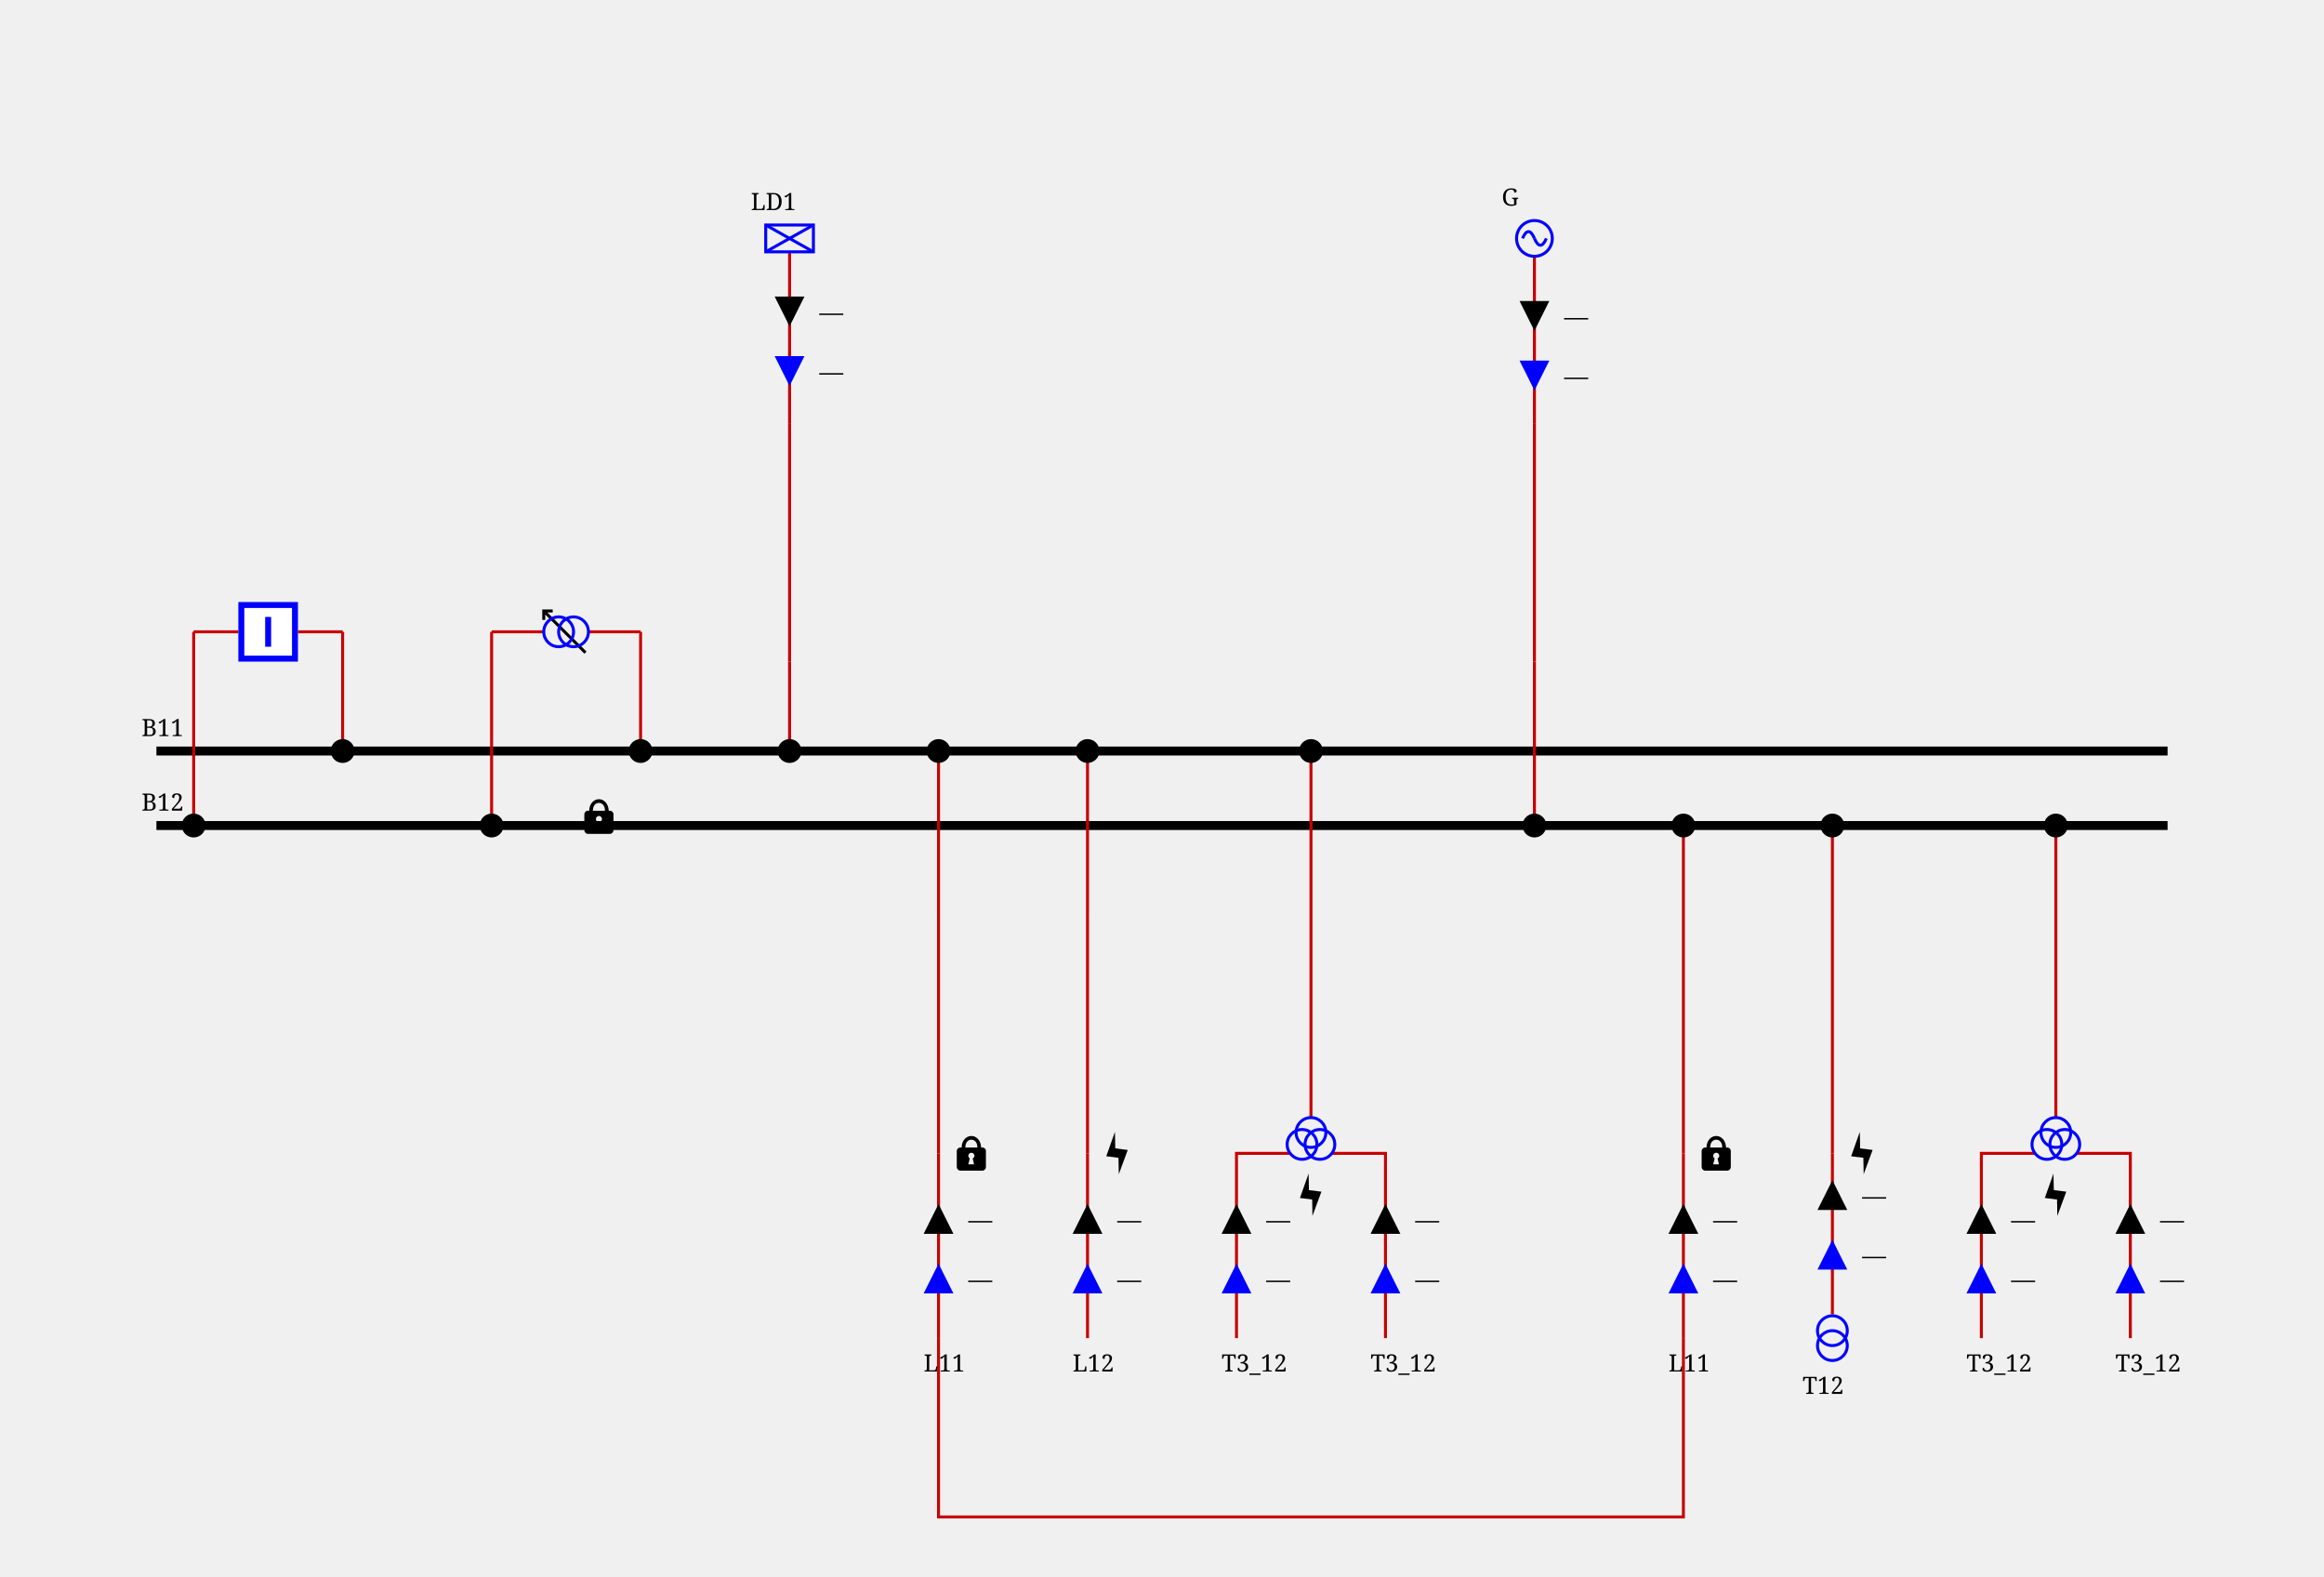
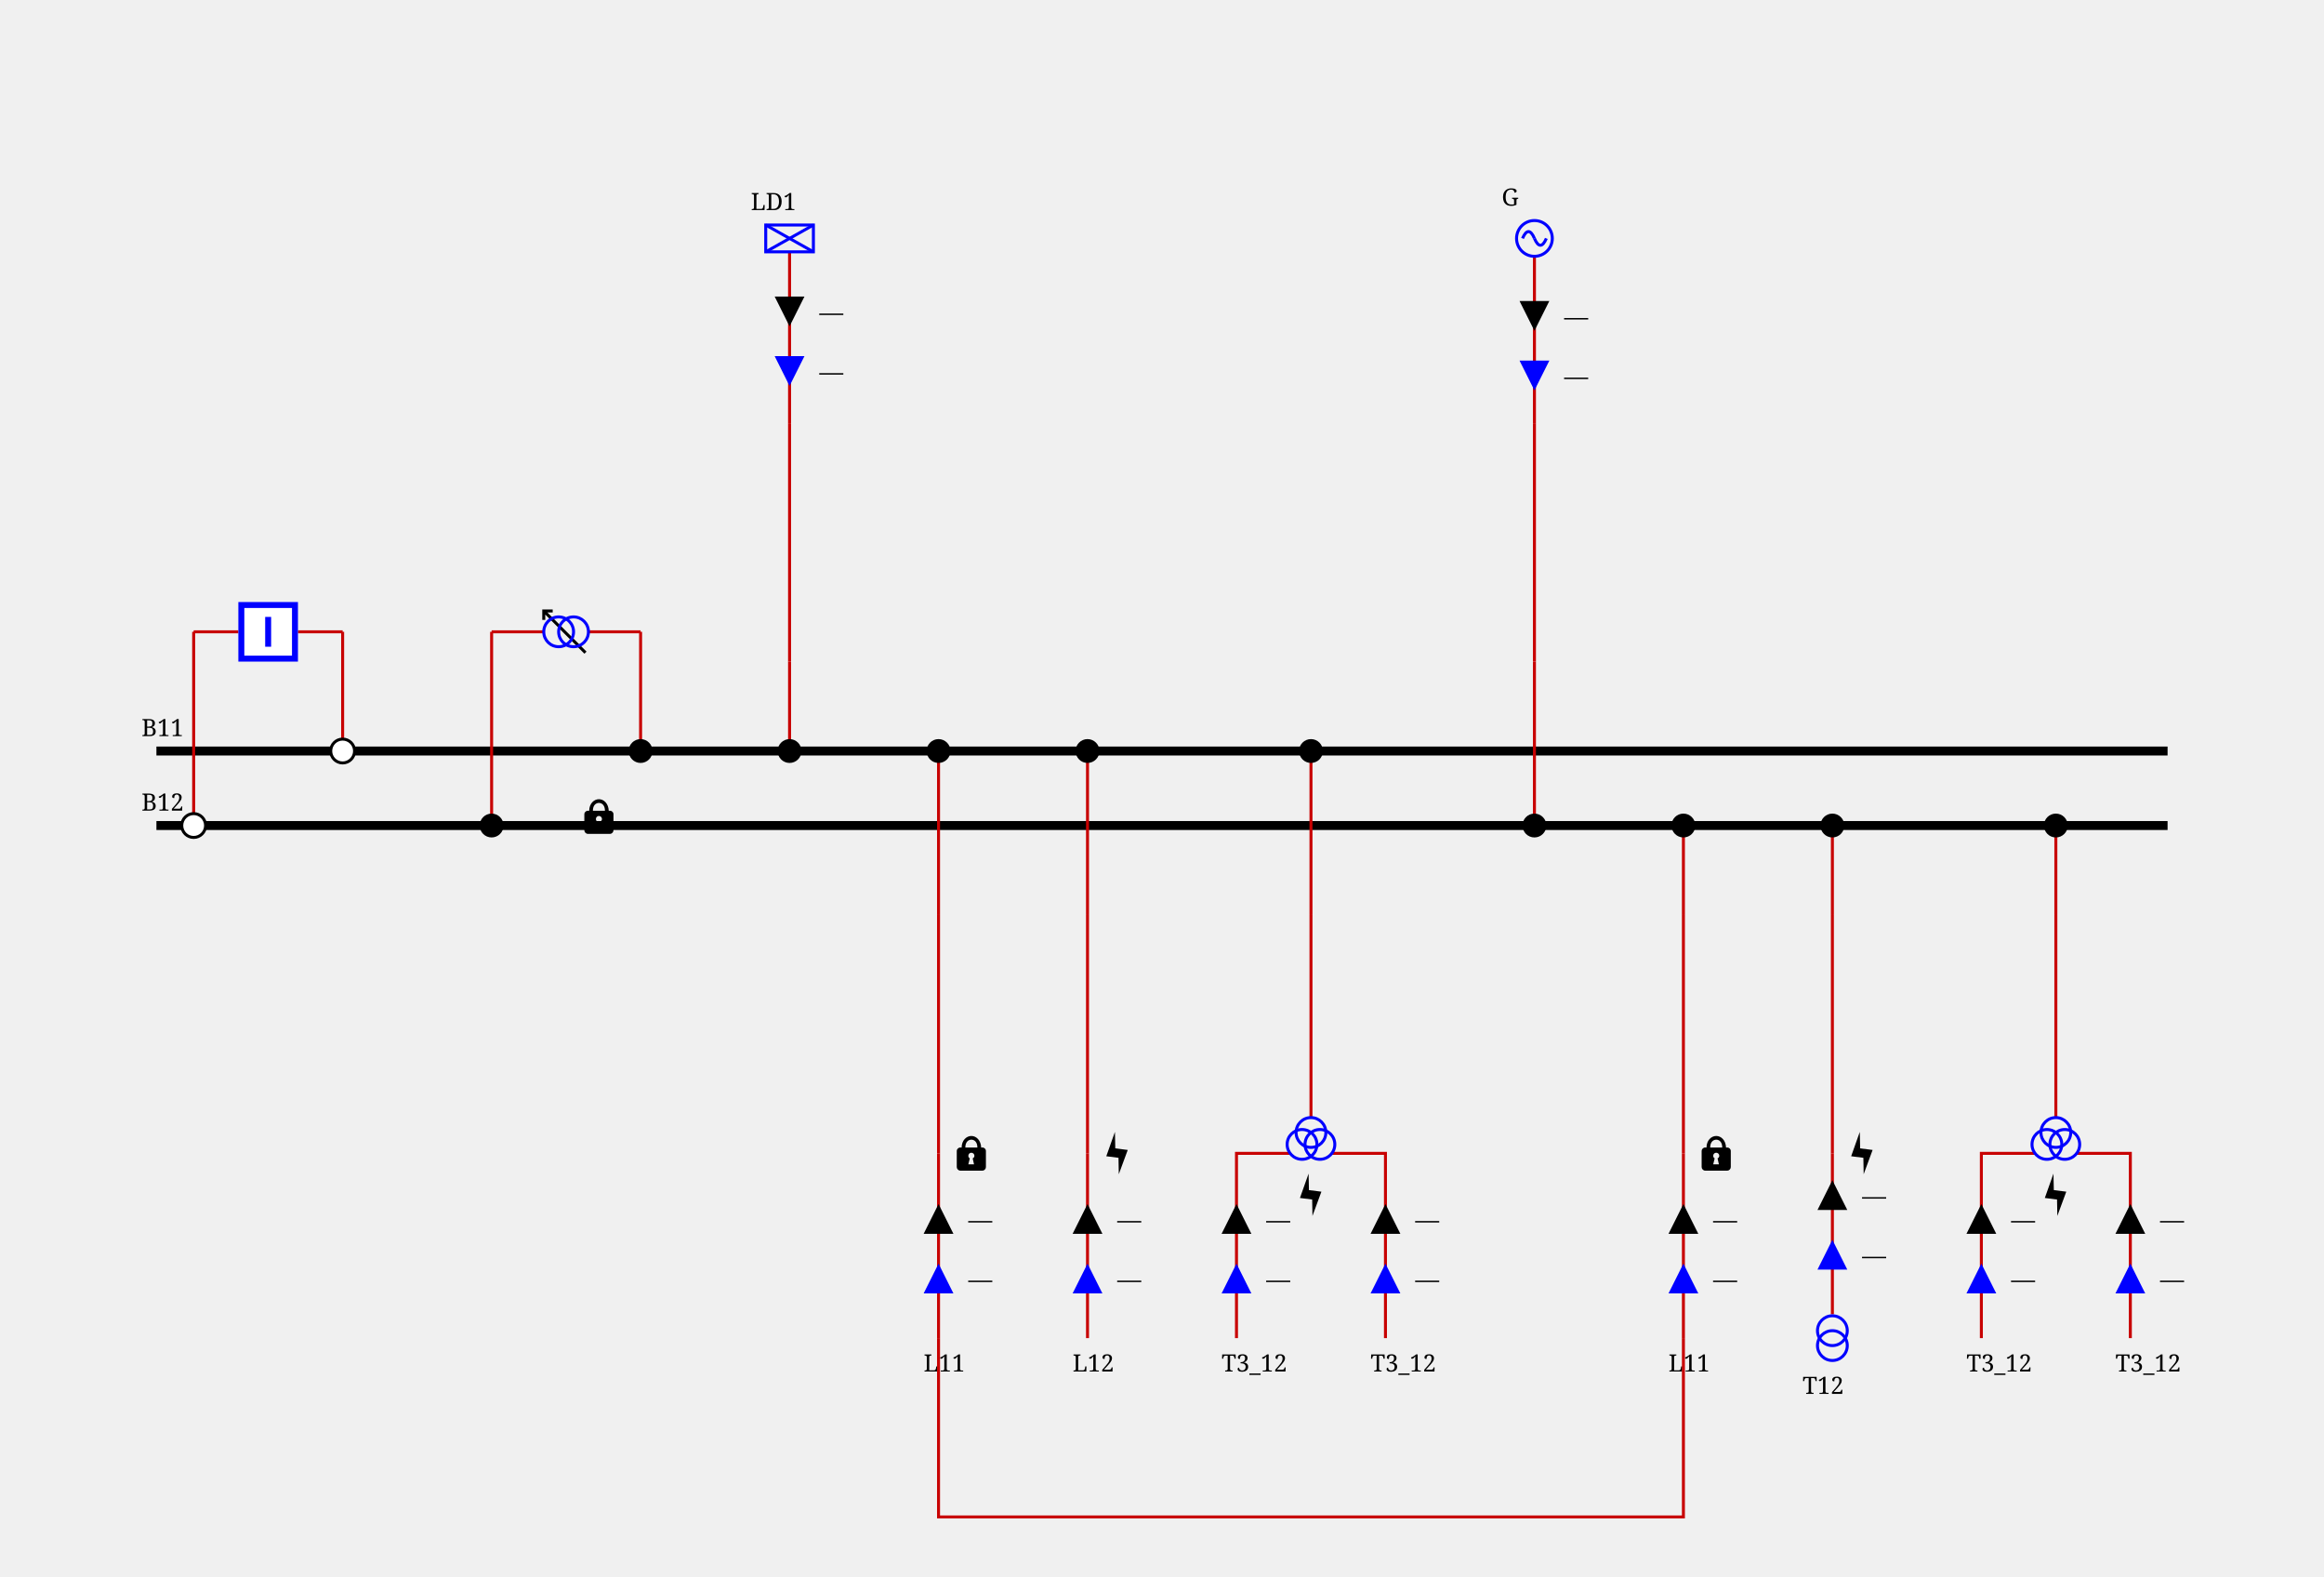
<svg xmlns="http://www.w3.org/2000/svg" height="529.0" viewBox="0 0 780.0 529.0" width="780.0">
  <style>
/* ----------------------------------------------------------------------- */
/* File: tautologies.css ------------------------------------------------- */
.sld-out .sld-arrow-in {visibility: hidden}
.sld-in .sld-arrow-out {visibility: hidden}
.sld-closed .sld-sw-open {visibility: hidden}
.sld-open .sld-sw-closed {visibility: hidden}
.sld-hidden-node {visibility: hidden}
.sld-top-feeder .sld-label {dominant-baseline: auto}
.sld-bottom-feeder .sld-label {dominant-baseline: hanging}
.sld-active-power .sld-label {dominant-baseline: mathematical}
.sld-reactive-power .sld-label {dominant-baseline: mathematical}
.sld-current .sld-label {dominant-baseline: mathematical}
.sld-bus-connection.sld-disconnected-bus-connection {stroke: var(--sld-vl-color, black); fill: white}
/* ----------------------------------------------------------------------- */
/* File: topologicalBaseVoltages.css ------------------------------------- */
.sld-disconnected {--sld-vl-color: #808080}
.sld-vl300to500-0 {--sld-vl-color: #FF0000}
.sld-vl300to500-1 {--sld-vl-color: #7F6C00}
.sld-vl300to500-2 {--sld-vl-color: #F6B2FF}
.sld-vl300to500-3 {--sld-vl-color: #996700}
.sld-vl300to500-4 {--sld-vl-color: #FF85EB}
.sld-vl300to500-5 {--sld-vl-color: #B25B00}
.sld-vl300to500-6 {--sld-vl-color: #FF59B5}
.sld-vl300to500-7 {--sld-vl-color: #CC4400}
.sld-vl300to500-8 {--sld-vl-color: #FF2C67}
.sld-vl300to500-9 {--sld-vl-color: #E52600}
.sld-vl180to300-0 {--sld-vl-color: #218B21}
.sld-vl180to300-1 {--sld-vl-color: #0D4940}
.sld-vl180to300-2 {--sld-vl-color: #DFDAB9}
.sld-vl180to300-3 {--sld-vl-color: #105640}
.sld-vl180to300-4 {--sld-vl-color: #C2CB92}
.sld-vl180to300-5 {--sld-vl-color: #14643C}
.sld-vl180to300-6 {--sld-vl-color: #95B66B}
.sld-vl180to300-7 {--sld-vl-color: #187036}
.sld-vl180to300-8 {--sld-vl-color: #5FA046}
.sld-vl180to300-9 {--sld-vl-color: #1C7E2D}
.sld-vl120to180-0 {--sld-vl-color: #00AFAE}
.sld-vl120to180-1 {--sld-vl-color: #000D58}
.sld-vl120to180-2 {--sld-vl-color: #B8E7B2}
.sld-vl120to180-3 {--sld-vl-color: #002169}
.sld-vl120to180-4 {--sld-vl-color: #85D993}
.sld-vl120to180-5 {--sld-vl-color: #003C7B}
.sld-vl120to180-6 {--sld-vl-color: #59CB8B}
.sld-vl120to180-7 {--sld-vl-color: #005C8C}
.sld-vl120to180-8 {--sld-vl-color: #2CBD94}
.sld-vl120to180-9 {--sld-vl-color: #00839E}
.sld-vl70to120-0 {--sld-vl-color: #CC5500}
.sld-vl70to120-1 {--sld-vl-color: #4A6600}
.sld-vl70to120-2 {--sld-vl-color: #EFB2DD}
.sld-vl70to120-3 {--sld-vl-color: #6E7A00}
.sld-vl70to120-4 {--sld-vl-color: #E685AE}
.sld-vl70to120-5 {--sld-vl-color: #8E8400}
.sld-vl70to120-6 {--sld-vl-color: #DD596B}
.sld-vl70to120-7 {--sld-vl-color: #A37B00}
.sld-vl70to120-8 {--sld-vl-color: #D4432C}
.sld-vl70to120-9 {--sld-vl-color: #B76B00}
.sld-vl50to70-0 {--sld-vl-color: #A020EF}
.sld-vl50to70-1 {--sld-vl-color: #7F0848}
.sld-vl50to70-2 {--sld-vl-color: #B7DBFE}
.sld-vl50to70-3 {--sld-vl-color: #960C6D}
.sld-vl50to70-4 {--sld-vl-color: #8DA6FE}
.sld-vl50to70-5 {--sld-vl-color: #AD109A}
.sld-vl50to70-6 {--sld-vl-color: #6F66FB}
.sld-vl50to70-7 {--sld-vl-color: #BC14C4}
.sld-vl50to70-8 {--sld-vl-color: #7F42F6}
.sld-vl50to70-9 {--sld-vl-color: #B11AD9}
.sld-vl30to50-0 {--sld-vl-color: #FF8290}
.sld-vl30to50-1 {--sld-vl-color: #7F6F41}
.sld-vl30to50-2 {--sld-vl-color: #F6D9FF}
.sld-vl30to50-3 {--sld-vl-color: #99784E}
.sld-vl30to50-4 {--sld-vl-color: #FFC3FB}
.sld-vl30to50-5 {--sld-vl-color: #B27D5B}
.sld-vl30to50-6 {--sld-vl-color: #FFADE3}
.sld-vl30to50-7 {--sld-vl-color: #CC7E68}
.sld-vl30to50-8 {--sld-vl-color: #FF97BF}
.sld-vl30to50-9 {--sld-vl-color: #E57B75}
.sld-vl0to30-0 {--sld-vl-color: #AAAE27}
.sld-vl0to30-1 {--sld-vl-color: #195B0F}
.sld-vl0to30-2 {--sld-vl-color: #EABABE}
.sld-vl0to30-3 {--sld-vl-color: #2D6C13}
.sld-vl0to30-4 {--sld-vl-color: #DDA193}
.sld-vl0to30-5 {--sld-vl-color: #477D17}
.sld-vl0to30-6 {--sld-vl-color: #CE9A6E}
.sld-vl0to30-7 {--sld-vl-color: #648D1C}
.sld-vl0to30-8 {--sld-vl-color: #BEA04A}
.sld-vl0to30-9 {--sld-vl-color: #869D22}
/* ----------------------------------------------------------------------- */
/* File : highlightLineStates.css ---------------------------------------- */
.sld-wire.sld-feeder-disconnected {stroke: black}
.sld-wire.sld-feeder-connected-disconnected {stroke-dasharray: 3,3}
.sld-wire.sld-feeder-disconnected-connected {stroke: black; stroke-dasharray: 3,3}
/* ----------------------------------------------------------------------- */
/* File : components.css ------------------------------------------------- */
/* Stroke black */
.sld-disconnector {stroke-width: 3; stroke: black; fill: none}
/* Stroke blue */
.sld-breaker {stroke-width: 2; stroke: blue; fill:white}
.sld-load-break-switch {stroke: blue; fill: white}
/* Stroke --sld-vl-color with fallback black */
.sld-bus-connection {fill: var(--sld-vl-color, black)}
.sld-cell-shape-flat .sld-bus-connection {visibility: hidden}
.sld-busbar-section {stroke: var(--sld-vl-color, black); stroke-width: 3; fill: none}
/* Stroke --sld-vl-color with fallback red */
.sld-wire {stroke: var(--sld-vl-color, #c80000); fill: none}
/* Stroke --sld-vl-color with fallback blue */
.sld-load {stroke: var(--sld-vl-color, blue); fill: none}
.sld-battery {stroke: var(--sld-vl-color, blue); fill: none}
.sld-generator {stroke: var(--sld-vl-color, blue); fill: none}
.sld-two-wt {stroke: var(--sld-vl-color, blue); fill: none}
.sld-three-wt {stroke: var(--sld-vl-color, blue); fill: none}
.sld-winding {stroke: var(--sld-vl-color, blue); fill: none}
.sld-capacitor {stroke: var(--sld-vl-color, blue); fill: none}
.sld-inductor {stroke: var(--sld-vl-color, blue); fill: none}
.sld-pst {stroke: var(--sld-vl-color, blue); fill: none}
.sld-pst-arrow {stroke: black; fill: none}
.sld-svc {stroke: var(--sld-vl-color, blue); fill: none}
.sld-vsc {stroke: var(--sld-vl-color, blue); font-size: 7.43px; fill: none}
/* Stroke none &amp; fill: --sld-vl-color */
.sld-node-infos {stroke: none; fill: var(--sld-vl-color, black)}
/* Stroke none &amp; fill: black */
.sld-node {stroke: none; fill: black}
.sld-flash {stroke: none; fill: black}
.sld-lock {stroke: none; fill: black}
.sld-unknown {stroke: none; fill: black}
/* Fonts */
.sld-label {stroke: none; fill: black; font: 8px serif}
.sld-angle, .sld-voltage {font: 10px serif}
.sld-graph-label {font: 12px serif}
/* Specific */
.sld-grid {stroke: #003700; stroke-dasharray: 1,10}
.sld-feeder-info.sld-active-power {fill:black}
.sld-feeder-info.sld-reactive-power {fill:blue}
.sld-feeder-info.sld-current {fill:purple}
.sld-frame {fill: var(--sld-background-color, transparent)}
/* Stroke maroon for fictitious switch */
.sld-breaker.sld-fictitious {stroke: maroon}
.sld-disconnector.sld-fictitious {stroke: maroon}
.sld-load-break-switch.sld-fictitious {stroke: maroon}
.sld-busbar-section.sld-fictitious {stroke: var(--sld-vl-color, #c80000); stroke-width: 1}

</style>
  <rect class="sld-frame" height="100%" width="100%" />
  <g>
    <g class="sld-busbar-section sld-vl300to500-0" id="idB11" transform="translate(52.5,252.0)">
      <line x1="0" x2="675.0" y1="0" y2="0" />
      <text class="sld-label" id="B11_NW_LABEL" x="-5.0" y="-5.0">B11</text>
    </g>
    <g class="sld-busbar-section sld-vl300to500-1" id="idB12" transform="translate(52.5,277.0)">
      <line x1="0" x2="675.0" y1="0" y2="0" />
      <text class="sld-label" id="B12_NW_LABEL" x="-5.0" y="-5.0">B12</text>
    </g>
    <g class="sld-intern-cell sld-cell-shape-vertical" id="idINTERN_32_0">
      <g class="sld-wire sld-vl300to500-0" id="_95_VL1_95_INTERNAL_95_VL1_95_BUSCO_95_B11_95_BR1_45_BR1_95_BUSCO_95_B11_95_BR1">
        <polyline points="115.0,212.0,115.0,252.0" />
      </g>
      <g class="sld-wire sld-vl300to500-0" id="_95_VL1_95_BR1_95_INTERNAL_95_VL1_95_BUSCO_95_B11_95_BR1_45_BR1">
        <polyline points="100.0,212.0,115.0,212.0" />
      </g>
      <g class="sld-wire sld-vl300to500-1" id="_95_VL1_95_INTERNAL_95_VL1_95_BUSCO_95_B12_95_BR1_45_BR1_95_BR1">
        <polyline points="65.0,212.0,80.0,212.0" />
      </g>
      <g class="sld-wire sld-vl300to500-1" id="_95_VL1_95_BUSCO_95_B12_95_BR1_95_INTERNAL_95_VL1_95_BUSCO_95_B12_95_BR1_45_BR1">
        <polyline points="65.0,277.0,65.0,212.0" />
      </g>
-       <g class="sld-bus-connection sld-fictitious sld-vl300to500-0" id="idBUSCO_95_B11_95_BR1" transform="translate(111.0,248.0)">
+       <g class="sld-bus-connection sld-fictitious sld-disconnected-bus-connection sld-vl300to500-0" id="idBUSCO_95_B11_95_BR1" transform="translate(111.0,248.0)">
        <circle cx="4" cy="4" r="4" />
      </g>
      <g class="sld-node sld-hidden-node sld-fictitious sld-vl300to500-0" id="idINTERNAL_95_VL1_95_BUSCO_95_B11_95_BR1_45_BR1" transform="translate(111.0,208.0)">
        <circle cx="4" cy="4" r="4" />
      </g>
      <g class="sld-breaker sld-open sld-disconnected" id="idBR1" transform="translate(80.0,202.0)">
        <path class="sld-sw-closed" d="M1,1 V19 H19 V1z M10,5 V15" transform="rotate(90.0,10.0,10.0)" />
        <path class="sld-sw-open" d="M1,1 V19 H19 V1z M5,10 H15" transform="rotate(90.0,10.0,10.0)" />
      </g>
      <g class="sld-node sld-hidden-node sld-fictitious sld-vl300to500-1" id="idINTERNAL_95_VL1_95_BUSCO_95_B12_95_BR1_45_BR1" transform="translate(61.0,208.0)">
        <circle cx="4" cy="4" r="4" />
      </g>
-       <g class="sld-bus-connection sld-fictitious sld-vl300to500-1" id="idBUSCO_95_B12_95_BR1" transform="translate(61.0,273.0)">
+       <g class="sld-bus-connection sld-fictitious sld-disconnected-bus-connection sld-vl300to500-1" id="idBUSCO_95_B12_95_BR1" transform="translate(61.0,273.0)">
        <circle cx="4" cy="4" r="4" />
      </g>
    </g>
    <g class="sld-intern-cell sld-cell-shape-vertical" id="idINTERN_32_1">
      <g class="sld-wire sld-vl300to500-0" id="_95_VL1_95_BUSCO_95_B11_95_T11_95_INTERNAL_95_VL1_95_BUSCO_95_B11_95_T11_45_T11">
        <polyline points="215.0,252.0,215.0,212.0" />
      </g>
      <g class="sld-wire sld-vl300to500-0" id="_95_VL1_95_INTERNAL_95_VL1_95_BUSCO_95_B11_95_T11_45_T11_95_T11">
        <polyline points="215.0,212.0,197.5,212.0" />
      </g>
      <g class="sld-wire sld-vl300to500-1" id="_95_VL1_95_INTERNAL_95_VL1_95_BUSCO_95_B12_95_T11_45_T11_95_T11">
        <polyline points="165.0,212.0,182.5,212.0" />
      </g>
      <g class="sld-wire sld-vl300to500-1" id="_95_VL1_95_BUSCO_95_B12_95_T11_95_INTERNAL_95_VL1_95_BUSCO_95_B12_95_T11_45_T11">
        <polyline points="165.0,277.0,165.0,212.0" />
      </g>
      <g class="sld-bus-connection sld-fictitious sld-vl300to500-0" id="idBUSCO_95_B11_95_T11" transform="translate(211.0,248.0)">
        <circle cx="4" cy="4" r="4" />
      </g>
      <g class="sld-node sld-hidden-node sld-fictitious sld-vl300to500-0" id="idINTERNAL_95_VL1_95_BUSCO_95_B11_95_T11_45_T11" transform="translate(211.0,208.0)">
        <circle cx="4" cy="4" r="4" />
      </g>
      <g class="sld-pst" id="idT11" transform="translate(183.0,204.5)">
        <path class="sld-vl300to500-0 sld-pst-arrow" d="M14,0 0,14 M11,0 14,0 14,3" transform="rotate(270.0,7.0,7.5)" />
        <circle class="sld-vl300to500-0 sld-winding" cx="7" cy="10" r="5" transform="rotate(270.0,7.0,7.5)" />
        <circle class="sld-vl300to500-1 sld-winding" cx="7" cy="5" r="5" transform="rotate(270.0,7.0,7.5)" />
        <g class="sld-lock">
          <path class="sld-vl300to500-0" d="M 6,0.168 C 4.36,0.178 2.77,1.63 2.75,4.04 H 2.31 c -0.66,0 -1.19,0.53 -1.19,1.19 v 5.37 c 0,0.6 0.53,1.2 1.19,1.2 h 7.4 c 0.69,0 1.19,-0.6 1.19,-1.2 V 5.23 C 10.9,4.57 10.4,4.04 9.71,4.04 H 9.31 C 9.21,1.6 7.66,0.158 6,0.168 Z M 6,1.41 c 0.97,0 2.02,0.7 2.04,2.63 H 3.99 c 0,-1.89 1.05,-2.63 2.04,-2.63 z m 0,4.38 c 0.58,0 1.04,0.46 1.04,1.02 0,0.41 -0.25,0.72 -0.58,0.88 L 6.91,9.68 H 5 L 5.49,7.69 C 5.17,7.5 5,7.18 5,6.81 5,6.25 5.45,5.79 6,5.79 Z" transform="translate(12.0,63.5)" />
        </g>
      </g>
      <g class="sld-node sld-hidden-node sld-fictitious sld-vl300to500-1" id="idINTERNAL_95_VL1_95_BUSCO_95_B12_95_T11_45_T11" transform="translate(161.0,208.0)">
        <circle cx="4" cy="4" r="4" />
      </g>
      <g class="sld-bus-connection sld-fictitious sld-vl300to500-1" id="idBUSCO_95_B12_95_T11" transform="translate(161.0,273.0)">
        <circle cx="4" cy="4" r="4" />
      </g>
    </g>
    <g class="sld-extern-cell sld-cell-direction-top" id="idEXTERN_32_2">
      <g class="sld-wire sld-vl300to500-0" id="_95_VL1_95_BUSCO_95_B11_95_LD1_95_INTERNAL_95_VL1_95_BUSCO_95_B11_95_LD1_45_LD1">
        <polyline points="265.0,252.0,265.0,222.0" />
      </g>
      <g class="sld-wire sld-vl300to500-0" id="_95_VL1_95_INTERNAL_95_VL1_95_BUSCO_95_B11_95_LD1_45_LD1_95_INTERNAL_95_VL1_95_LD1">
        <polyline points="265.0,222.0,265.0,142.0" />
      </g>
      <g class="sld-wire sld-vl300to500-0" id="_95_VL1_95_INTERNAL_95_VL1_95_LD1_95_LD1">
        <polyline points="265.0,142.0,265.0,84.5" />
      </g>
      <g class="sld-active-power sld-feeder-info sld-in" id="idLD1_ARROW_ACTIVE" transform="translate(260.0,99.5)">
        <polygon class="sld-arrow-in" points="0,0 10,0 5,10" />
        <polygon class="sld-arrow-out" points="5,0 10,10 0,10" />
        <text class="sld-label" x="15.0" y="5.0">—</text>
      </g>
      <g class="sld-reactive-power sld-feeder-info sld-in" id="idLD1_ARROW_REACTIVE" transform="translate(260.0,119.5)">
        <polygon class="sld-arrow-in" points="0,0 10,0 5,10" />
        <polygon class="sld-arrow-out" points="5,0 10,10 0,10" />
        <text class="sld-label" x="15.0" y="5.0">—</text>
      </g>
      <g class="sld-bus-connection sld-fictitious sld-vl300to500-0" id="idBUSCO_95_B11_95_LD1" transform="translate(261.0,248.0)">
        <circle cx="4" cy="4" r="4" />
      </g>
      <g class="sld-node sld-hidden-node sld-fictitious sld-vl300to500-0" id="idINTERNAL_95_VL1_95_BUSCO_95_B11_95_LD1_45_LD1" transform="translate(261.0,218.0)">
        <circle cx="4" cy="4" r="4" />
      </g>
      <g class="sld-node sld-hidden-node sld-fictitious sld-vl300to500-0" id="idINTERNAL_95_VL1_95_LD1" transform="translate(261.0,138.0)">
        <circle cx="4" cy="4" r="4" />
      </g>
      <g class="sld-load sld-top-feeder sld-vl300to500-0" id="idLD1" transform="translate(257.0,75.5)">
        <rect height="9" width="16" />
        <line x1="0" x2="16" y1="0" y2="9" />
        <line x1="16" x2="0" y1="0" y2="9" />
        <text class="sld-label" id="LD1_N_LABEL" x="-5.0" y="-5.0">LD1</text>
      </g>
    </g>
    <g class="sld-extern-cell sld-cell-direction-bottom" id="idEXTERN_32_3">
      <g class="sld-wire sld-vl300to500-0" id="_95_VL1_95_BUSCO_95_B11_95_L11_95_ONE_95_INTERNAL_95_VL1_95_BUSCO_95_B11_95_L11_95_ONE_45_L11_95_ONE">
        <polyline points="315.0,252.0,315.0,307.0" />
      </g>
      <g class="sld-wire sld-vl300to500-0" id="_95_VL1_95_INTERNAL_95_VL1_95_BUSCO_95_B11_95_L11_95_ONE_45_L11_95_ONE_95_INTERNAL_95_VL1_95_L11_95_ONE">
        <polyline points="315.0,307.0,315.0,387.0" />
      </g>
      <g class="sld-wire sld-vl300to500-0" id="_95_VL1_95_INTERNAL_95_VL1_95_L11_95_ONE_95_L11_95_ONE">
        <polyline points="315.0,387.0,315.0,449.0" />
      </g>
      <g class="sld-reactive-power sld-feeder-info sld-in" id="idL11_95_ONE_ARROW_REACTIVE" transform="translate(310.0,424.0)">
        <polygon class="sld-arrow-in" points="0,0 10,0 5,10" transform="rotate(180.0,5.0,5.0)" />
        <polygon class="sld-arrow-out" points="5,0 10,10 0,10" transform="rotate(180.0,5.0,5.0)" />
        <text class="sld-label" x="15.0" y="5.0">—</text>
      </g>
      <g class="sld-active-power sld-feeder-info sld-in" id="idL11_95_ONE_ARROW_ACTIVE" transform="translate(310.0,404.0)">
        <polygon class="sld-arrow-in" points="0,0 10,0 5,10" transform="rotate(180.0,5.0,5.0)" />
        <polygon class="sld-arrow-out" points="5,0 10,10 0,10" transform="rotate(180.0,5.0,5.0)" />
        <text class="sld-label" x="15.0" y="5.0">—</text>
      </g>
      <g class="sld-bus-connection sld-fictitious sld-vl300to500-0" id="idBUSCO_95_B11_95_L11_95_ONE" transform="translate(311.0,248.0)">
        <circle cx="4" cy="4" r="4" />
      </g>
      <g class="sld-node sld-hidden-node sld-fictitious sld-vl300to500-0" id="idINTERNAL_95_VL1_95_BUSCO_95_B11_95_L11_95_ONE_45_L11_95_ONE" transform="translate(311.0,303.0)">
        <circle cx="4" cy="4" r="4" />
      </g>
      <g class="sld-node sld-hidden-node sld-fictitious sld-vl300to500-0" id="idINTERNAL_95_VL1_95_L11_95_ONE" transform="translate(311.0,383.0)">
        <circle cx="4" cy="4" r="4" />
      </g>
      <g class="sld-bottom-feeder" id="idL11_95_ONE" transform="translate(315.0,449.0)">
        <text class="sld-label" id="L11_ONE_S_LABEL" x="-5.0" y="5.0">L11</text>
        <g class="sld-lock">
          <path class="sld-vl300to500-0" d="M 6,0.168 C 4.36,0.178 2.77,1.63 2.75,4.04 H 2.31 c -0.66,0 -1.19,0.53 -1.19,1.19 v 5.37 c 0,0.6 0.53,1.2 1.19,1.2 h 7.4 c 0.69,0 1.19,-0.6 1.19,-1.2 V 5.23 C 10.9,4.57 10.4,4.04 9.71,4.04 H 9.31 C 9.21,1.6 7.66,0.158 6,0.168 Z M 6,1.41 c 0.97,0 2.02,0.7 2.04,2.63 H 3.99 c 0,-1.89 1.05,-2.63 2.04,-2.63 z m 0,4.38 c 0.58,0 1.04,0.46 1.04,1.02 0,0.41 -0.25,0.72 -0.58,0.88 L 6.91,9.68 H 5 L 5.49,7.69 C 5.17,7.5 5,7.18 5,6.81 5,6.25 5.45,5.79 6,5.79 Z" transform="translate(5.0,-68.0)" />
        </g>
      </g>
    </g>
    <g class="sld-extern-cell sld-cell-direction-bottom" id="idEXTERN_32_4">
      <g class="sld-wire sld-vl300to500-0" id="_95_VL1_95_BUSCO_95_B11_95_L12_95_ONE_95_INTERNAL_95_VL1_95_BUSCO_95_B11_95_L12_95_ONE_45_L12_95_ONE">
        <polyline points="365.0,252.0,365.0,307.0" />
      </g>
      <g class="sld-wire sld-vl300to500-0" id="_95_VL1_95_INTERNAL_95_VL1_95_BUSCO_95_B11_95_L12_95_ONE_45_L12_95_ONE_95_INTERNAL_95_VL1_95_L12_95_ONE">
        <polyline points="365.0,307.0,365.0,387.0" />
      </g>
      <g class="sld-wire sld-vl300to500-0" id="_95_VL1_95_INTERNAL_95_VL1_95_L12_95_ONE_95_L12_95_ONE">
        <polyline points="365.0,387.0,365.0,449.0" />
      </g>
      <g class="sld-reactive-power sld-feeder-info sld-in" id="idL12_95_ONE_ARROW_REACTIVE" transform="translate(360.0,424.0)">
        <polygon class="sld-arrow-in" points="0,0 10,0 5,10" transform="rotate(180.0,5.0,5.0)" />
        <polygon class="sld-arrow-out" points="5,0 10,10 0,10" transform="rotate(180.0,5.0,5.0)" />
        <text class="sld-label" x="15.0" y="5.0">—</text>
      </g>
      <g class="sld-active-power sld-feeder-info sld-in" id="idL12_95_ONE_ARROW_ACTIVE" transform="translate(360.0,404.0)">
        <polygon class="sld-arrow-in" points="0,0 10,0 5,10" transform="rotate(180.0,5.0,5.0)" />
        <polygon class="sld-arrow-out" points="5,0 10,10 0,10" transform="rotate(180.0,5.0,5.0)" />
        <text class="sld-label" x="15.0" y="5.0">—</text>
      </g>
      <g class="sld-bus-connection sld-fictitious sld-vl300to500-0" id="idBUSCO_95_B11_95_L12_95_ONE" transform="translate(361.0,248.0)">
        <circle cx="4" cy="4" r="4" />
      </g>
      <g class="sld-node sld-hidden-node sld-fictitious sld-vl300to500-0" id="idINTERNAL_95_VL1_95_BUSCO_95_B11_95_L12_95_ONE_45_L12_95_ONE" transform="translate(361.0,303.0)">
        <circle cx="4" cy="4" r="4" />
      </g>
      <g class="sld-node sld-hidden-node sld-fictitious sld-vl300to500-0" id="idINTERNAL_95_VL1_95_L12_95_ONE" transform="translate(361.0,383.0)">
        <circle cx="4" cy="4" r="4" />
      </g>
      <g class="sld-bottom-feeder" id="idL12_95_ONE" transform="translate(365.0,449.0)">
        <text class="sld-label" id="L12_ONE_S_LABEL" x="-5.0" y="5.0">L12</text>
        <g class="sld-flash">
          <path class="sld-vl300to500-0" d="M 5.5,14.5 8.5,6.36 4.32,5.83 4.2,0.3 1.3,8.47 5.4,8.99 Z" transform="translate(5.0,-69.5)" />
        </g>
      </g>
    </g>
    <g class="sld-extern-cell sld-cell-direction-bottom" id="idEXTERN_32_5">
      <g class="sld-wire sld-vl300to500-0" id="_95_VL1_95_BUSCO_95_B11_95_MIDDLE_95_T3_95_12_95_ONE_95_INTERNAL_95_VL1_95_BUSCO_95_B11_95_MIDDLE_95_T3_95_12_95_ONE_45_MIDDLE_95_T3_95_12_95_ONE">
        <polyline points="440.0,252.0,440.0,307.0" />
      </g>
      <g class="sld-wire sld-vl300to500-0" id="_95_VL1_95_INTERNAL_95_VL1_95_BUSCO_95_B11_95_MIDDLE_95_T3_95_12_95_ONE_45_MIDDLE_95_T3_95_12_95_ONE_95_MIDDLE_95_T3_95_12_95_ONE">
        <polyline points="440.0,307.0,440.0,375.0" />
      </g>
      <g class="sld-wire sld-disconnected" id="_95_VL1_95_T3_95_12_95_TWO_95_MIDDLE_95_T3_95_12_95_ONE">
        <polyline points="415.0,449.0,415.0,387.0,433.0,387.0" />
      </g>
      <g class="sld-reactive-power sld-feeder-info sld-in" id="idT3_95_12_95_TWO_ARROW_REACTIVE" transform="translate(410.0,424.0)">
        <polygon class="sld-arrow-in" points="0,0 10,0 5,10" transform="rotate(180.0,5.0,5.0)" />
        <polygon class="sld-arrow-out" points="5,0 10,10 0,10" transform="rotate(180.0,5.0,5.0)" />
        <text class="sld-label" x="15.0" y="5.0">—</text>
      </g>
      <g class="sld-active-power sld-feeder-info sld-in" id="idT3_95_12_95_TWO_ARROW_ACTIVE" transform="translate(410.0,404.0)">
        <polygon class="sld-arrow-in" points="0,0 10,0 5,10" transform="rotate(180.0,5.0,5.0)" />
        <polygon class="sld-arrow-out" points="5,0 10,10 0,10" transform="rotate(180.0,5.0,5.0)" />
        <text class="sld-label" x="15.0" y="5.0">—</text>
      </g>
      <g class="sld-wire sld-vl300to500-2" id="_95_VL1_95_T3_95_12_95_THREE_95_MIDDLE_95_T3_95_12_95_ONE">
        <polyline points="465.0,449.0,465.0,387.0,447.0,387.0" />
      </g>
      <g class="sld-reactive-power sld-feeder-info sld-in" id="idT3_95_12_95_THREE_ARROW_REACTIVE" transform="translate(460.0,424.0)">
        <polygon class="sld-arrow-in" points="0,0 10,0 5,10" transform="rotate(180.0,5.0,5.0)" />
        <polygon class="sld-arrow-out" points="5,0 10,10 0,10" transform="rotate(180.0,5.0,5.0)" />
        <text class="sld-label" x="15.0" y="5.0">—</text>
      </g>
      <g class="sld-active-power sld-feeder-info sld-in" id="idT3_95_12_95_THREE_ARROW_ACTIVE" transform="translate(460.0,404.0)">
        <polygon class="sld-arrow-in" points="0,0 10,0 5,10" transform="rotate(180.0,5.0,5.0)" />
        <polygon class="sld-arrow-out" points="5,0 10,10 0,10" transform="rotate(180.0,5.0,5.0)" />
        <text class="sld-label" x="15.0" y="5.0">—</text>
      </g>
      <g class="sld-bus-connection sld-fictitious sld-vl300to500-0" id="idBUSCO_95_B11_95_MIDDLE_95_T3_95_12_95_ONE" transform="translate(436.0,248.0)">
        <circle cx="4" cy="4" r="4" />
      </g>
      <g class="sld-node sld-hidden-node sld-fictitious sld-vl300to500-0" id="idINTERNAL_95_VL1_95_BUSCO_95_B11_95_MIDDLE_95_T3_95_12_95_ONE_45_MIDDLE_95_T3_95_12_95_ONE" transform="translate(436.0,303.0)">
        <circle cx="4" cy="4" r="4" />
      </g>
      <g class="sld-three-wt sld-fictitious" id="idMIDDLE_95_T3_95_12_95_ONE" transform="translate(432.0,375.0)">
        <circle class="sld-disconnected sld-winding" cx="5" cy="15" r="5" transform="scale(1, -1) translate(0, -24.0)" />
        <circle class="sld-vl300to500-2 sld-winding" cx="11" cy="15" r="5" transform="scale(1, -1) translate(0, -24.0)" />
        <circle class="sld-disconnected sld-winding" cx="8" cy="19" r="5" transform="scale(1, -1) translate(0, -24.0)" />
        <g class="sld-flash">
          <path class="sld-disconnected" d="M 5.5,14.5 8.5,6.36 4.32,5.83 4.2,0.3 1.3,8.47 5.4,8.99 Z" transform="translate(3.0,18.5)" />
        </g>
      </g>
      <g class="sld-bottom-feeder sld-disconnected" id="idT3_95_12_95_TWO" transform="translate(415.0,449.0)">
        <text class="sld-label" id="T3_12_TWO_S_LABEL" x="-5.0" y="5.0">T3_12</text>
      </g>
      <g class="sld-bottom-feeder sld-disconnected" id="idT3_95_12_95_THREE" transform="translate(465.0,449.0)">
        <text class="sld-label" id="T3_12_THREE_S_LABEL" x="-5.0" y="5.0">T3_12</text>
      </g>
    </g>
    <g class="sld-extern-cell sld-cell-direction-top" id="idEXTERN_32_6">
      <g class="sld-wire sld-vl300to500-1" id="_95_VL1_95_BUSCO_95_B12_95_G_95_INTERNAL_95_VL1_95_BUSCO_95_B12_95_G_45_G">
        <polyline points="515.0,277.0,515.0,222.0" />
      </g>
      <g class="sld-wire sld-vl300to500-1" id="_95_VL1_95_INTERNAL_95_VL1_95_BUSCO_95_B12_95_G_45_G_95_INTERNAL_95_VL1_95_G">
        <polyline points="515.0,222.0,515.0,142.0" />
      </g>
      <g class="sld-wire sld-vl300to500-1" id="_95_VL1_95_INTERNAL_95_VL1_95_G_95_G">
        <polyline points="515.0,142.0,515.0,86.0" />
      </g>
      <g class="sld-active-power sld-feeder-info sld-in" id="idG_ARROW_ACTIVE" transform="translate(510.0,101.0)">
        <polygon class="sld-arrow-in" points="0,0 10,0 5,10" />
        <polygon class="sld-arrow-out" points="5,0 10,10 0,10" />
        <text class="sld-label" x="15.0" y="5.0">—</text>
      </g>
      <g class="sld-reactive-power sld-feeder-info sld-in" id="idG_ARROW_REACTIVE" transform="translate(510.0,121.0)">
        <polygon class="sld-arrow-in" points="0,0 10,0 5,10" />
        <polygon class="sld-arrow-out" points="5,0 10,10 0,10" />
        <text class="sld-label" x="15.0" y="5.0">—</text>
      </g>
      <g class="sld-bus-connection sld-fictitious sld-vl300to500-1" id="idBUSCO_95_B12_95_G" transform="translate(511.0,273.0)">
        <circle cx="4" cy="4" r="4" />
      </g>
      <g class="sld-node sld-hidden-node sld-fictitious sld-vl300to500-1" id="idINTERNAL_95_VL1_95_BUSCO_95_B12_95_G_45_G" transform="translate(511.0,218.0)">
        <circle cx="4" cy="4" r="4" />
      </g>
      <g class="sld-node sld-hidden-node sld-fictitious sld-vl300to500-1" id="idINTERNAL_95_VL1_95_G" transform="translate(511.0,138.0)">
        <circle cx="4" cy="4" r="4" />
      </g>
      <g class="sld-generator sld-top-feeder sld-vl300to500-1" id="idG" transform="translate(509.0,74.0)">
        <circle cx="6" cy="6" r="6" />
        <path d="M6,6 A 6 40 0 0 0 2,6" />
        <path d="M6,6 A 6 40 0 0 0 10,6" />
        <text class="sld-label" id="G_N_LABEL" x="-5.0" y="-5.0">G</text>
      </g>
    </g>
    <g class="sld-extern-cell sld-cell-direction-bottom" id="idEXTERN_32_7">
      <g class="sld-wire sld-vl300to500-1" id="_95_VL1_95_BUSCO_95_B12_95_L11_95_TWO_95_INTERNAL_95_VL1_95_BUSCO_95_B12_95_L11_95_TWO_45_L11_95_TWO">
        <polyline points="565.0,277.0,565.0,307.0" />
      </g>
      <g class="sld-wire sld-vl300to500-1" id="_95_VL1_95_INTERNAL_95_VL1_95_BUSCO_95_B12_95_L11_95_TWO_45_L11_95_TWO_95_INTERNAL_95_VL1_95_L11_95_TWO">
        <polyline points="565.0,307.0,565.0,387.0" />
      </g>
      <g class="sld-wire sld-vl300to500-1" id="_95_VL1_95_INTERNAL_95_VL1_95_L11_95_TWO_95_L11_95_TWO">
        <polyline points="565.0,387.0,565.0,449.0" />
      </g>
      <g class="sld-reactive-power sld-feeder-info sld-in" id="idL11_95_TWO_ARROW_REACTIVE" transform="translate(560.0,424.0)">
        <polygon class="sld-arrow-in" points="0,0 10,0 5,10" transform="rotate(180.0,5.0,5.0)" />
        <polygon class="sld-arrow-out" points="5,0 10,10 0,10" transform="rotate(180.0,5.0,5.0)" />
        <text class="sld-label" x="15.0" y="5.0">—</text>
      </g>
      <g class="sld-active-power sld-feeder-info sld-in" id="idL11_95_TWO_ARROW_ACTIVE" transform="translate(560.0,404.0)">
        <polygon class="sld-arrow-in" points="0,0 10,0 5,10" transform="rotate(180.0,5.0,5.0)" />
        <polygon class="sld-arrow-out" points="5,0 10,10 0,10" transform="rotate(180.0,5.0,5.0)" />
        <text class="sld-label" x="15.0" y="5.0">—</text>
      </g>
      <g class="sld-bus-connection sld-fictitious sld-vl300to500-1" id="idBUSCO_95_B12_95_L11_95_TWO" transform="translate(561.0,273.0)">
        <circle cx="4" cy="4" r="4" />
      </g>
      <g class="sld-node sld-hidden-node sld-fictitious sld-vl300to500-1" id="idINTERNAL_95_VL1_95_BUSCO_95_B12_95_L11_95_TWO_45_L11_95_TWO" transform="translate(561.0,303.0)">
        <circle cx="4" cy="4" r="4" />
      </g>
      <g class="sld-node sld-hidden-node sld-fictitious sld-vl300to500-1" id="idINTERNAL_95_VL1_95_L11_95_TWO" transform="translate(561.0,383.0)">
        <circle cx="4" cy="4" r="4" />
      </g>
      <g class="sld-bottom-feeder" id="idL11_95_TWO" transform="translate(565.0,449.0)">
        <text class="sld-label" id="L11_TWO_S_LABEL" x="-5.0" y="5.0">L11</text>
        <g class="sld-lock">
          <path class="sld-vl300to500-1" d="M 6,0.168 C 4.36,0.178 2.77,1.63 2.75,4.04 H 2.31 c -0.66,0 -1.19,0.53 -1.19,1.19 v 5.37 c 0,0.6 0.53,1.2 1.19,1.2 h 7.4 c 0.69,0 1.19,-0.6 1.19,-1.2 V 5.23 C 10.9,4.57 10.4,4.04 9.71,4.04 H 9.31 C 9.21,1.6 7.66,0.158 6,0.168 Z M 6,1.41 c 0.97,0 2.02,0.7 2.04,2.63 H 3.99 c 0,-1.89 1.05,-2.63 2.04,-2.63 z m 0,4.38 c 0.58,0 1.04,0.46 1.04,1.02 0,0.41 -0.25,0.72 -0.58,0.88 L 6.91,9.68 H 5 L 5.49,7.69 C 5.17,7.5 5,7.18 5,6.81 5,6.25 5.45,5.79 6,5.79 Z" transform="translate(5.0,-68.0)" />
        </g>
      </g>
    </g>
    <g class="sld-extern-cell sld-cell-direction-bottom" id="idEXTERN_32_8">
      <g class="sld-wire sld-vl300to500-1" id="_95_VL1_95_BUSCO_95_B12_95_T12_95_ONE_95_INTERNAL_95_VL1_95_BUSCO_95_B12_95_T12_95_ONE_45_T12_95_ONE">
        <polyline points="615.0,277.0,615.0,307.0" />
      </g>
      <g class="sld-wire sld-vl300to500-1" id="_95_VL1_95_INTERNAL_95_VL1_95_BUSCO_95_B12_95_T12_95_ONE_45_T12_95_ONE_95_INTERNAL_95_VL1_95_T12_95_ONE">
        <polyline points="615.0,307.0,615.0,387.0" />
      </g>
      <g class="sld-wire sld-vl300to500-1" id="_95_VL1_95_INTERNAL_95_VL1_95_T12_95_ONE_95_T12_95_ONE">
        <polyline points="615.0,387.0,615.0,441.0" />
      </g>
      <g class="sld-reactive-power sld-feeder-info sld-in" id="idT12_95_ONE_ARROW_REACTIVE" transform="translate(610.0,416.0)">
        <polygon class="sld-arrow-in" points="0,0 10,0 5,10" transform="rotate(180.0,5.0,5.0)" />
        <polygon class="sld-arrow-out" points="5,0 10,10 0,10" transform="rotate(180.0,5.0,5.0)" />
        <text class="sld-label" x="15.0" y="5.0">—</text>
      </g>
      <g class="sld-active-power sld-feeder-info sld-in" id="idT12_95_ONE_ARROW_ACTIVE" transform="translate(610.0,396.0)">
        <polygon class="sld-arrow-in" points="0,0 10,0 5,10" transform="rotate(180.0,5.0,5.0)" />
        <polygon class="sld-arrow-out" points="5,0 10,10 0,10" transform="rotate(180.0,5.0,5.0)" />
        <text class="sld-label" x="15.0" y="5.0">—</text>
      </g>
      <g class="sld-bus-connection sld-fictitious sld-vl300to500-1" id="idBUSCO_95_B12_95_T12_95_ONE" transform="translate(611.0,273.0)">
        <circle cx="4" cy="4" r="4" />
      </g>
      <g class="sld-node sld-hidden-node sld-fictitious sld-vl300to500-1" id="idINTERNAL_95_VL1_95_BUSCO_95_B12_95_T12_95_ONE_45_T12_95_ONE" transform="translate(611.0,303.0)">
        <circle cx="4" cy="4" r="4" />
      </g>
      <g class="sld-node sld-hidden-node sld-fictitious sld-vl300to500-1" id="idINTERNAL_95_VL1_95_T12_95_ONE" transform="translate(611.0,383.0)">
        <circle cx="4" cy="4" r="4" />
      </g>
      <g class="sld-two-wt sld-bottom-feeder" id="idT12_95_ONE" transform="translate(610.0,441.5)">
        <circle class="sld-vl300to500-1 sld-winding" cx="5" cy="10" r="5" transform="rotate(180.0,5.0,7.5)" />
        <circle class="sld-vl300to500-2 sld-winding" cx="5" cy="5" r="5" transform="rotate(180.0,5.0,7.5)" />
        <text class="sld-label" id="T12_ONE_S_LABEL" x="-5.0" y="20.0">T12</text>
        <g class="sld-flash">
          <path class="sld-vl300to500-1" d="M 5.5,14.5 8.5,6.36 4.32,5.83 4.2,0.3 1.3,8.47 5.4,8.99 Z" transform="translate(10.0,-62.0)" />
        </g>
      </g>
    </g>
    <g class="sld-extern-cell sld-cell-direction-bottom" id="idEXTERN_32_9">
      <g class="sld-wire sld-vl300to500-1" id="_95_VL1_95_BUSCO_95_B12_95_MIDDLE_95_T3_95_12_95_TWO_95_INTERNAL_95_VL1_95_BUSCO_95_B12_95_MIDDLE_95_T3_95_12_95_TWO_45_MIDDLE_95_T3_95_12_95_TWO">
        <polyline points="690.0,277.0,690.0,307.0" />
      </g>
      <g class="sld-wire sld-vl300to500-1" id="_95_VL1_95_INTERNAL_95_VL1_95_BUSCO_95_B12_95_MIDDLE_95_T3_95_12_95_TWO_45_MIDDLE_95_T3_95_12_95_TWO_95_MIDDLE_95_T3_95_12_95_TWO">
        <polyline points="690.0,307.0,690.0,375.0" />
      </g>
      <g class="sld-wire sld-disconnected" id="_95_VL1_95_T3_95_12_95_ONE_95_MIDDLE_95_T3_95_12_95_TWO">
        <polyline points="665.0,449.0,665.0,387.0,683.0,387.0" />
      </g>
      <g class="sld-reactive-power sld-feeder-info sld-in" id="idT3_95_12_95_ONE_ARROW_REACTIVE" transform="translate(660.0,424.0)">
        <polygon class="sld-arrow-in" points="0,0 10,0 5,10" transform="rotate(180.0,5.0,5.0)" />
        <polygon class="sld-arrow-out" points="5,0 10,10 0,10" transform="rotate(180.0,5.0,5.0)" />
        <text class="sld-label" x="15.0" y="5.0">—</text>
      </g>
      <g class="sld-active-power sld-feeder-info sld-in" id="idT3_95_12_95_ONE_ARROW_ACTIVE" transform="translate(660.0,404.0)">
        <polygon class="sld-arrow-in" points="0,0 10,0 5,10" transform="rotate(180.0,5.0,5.0)" />
        <polygon class="sld-arrow-out" points="5,0 10,10 0,10" transform="rotate(180.0,5.0,5.0)" />
        <text class="sld-label" x="15.0" y="5.0">—</text>
      </g>
      <g class="sld-wire sld-vl300to500-2" id="_95_VL1_95_T3_95_12_95_THREE_95_MIDDLE_95_T3_95_12_95_TWO">
        <polyline points="715.0,449.0,715.0,387.0,697.0,387.0" />
      </g>
      <g class="sld-reactive-power sld-feeder-info sld-in" id="idT3_95_12_95_THREE_ARROW_REACTIVE" transform="translate(710.0,424.0)">
        <polygon class="sld-arrow-in" points="0,0 10,0 5,10" transform="rotate(180.0,5.0,5.0)" />
        <polygon class="sld-arrow-out" points="5,0 10,10 0,10" transform="rotate(180.0,5.0,5.0)" />
        <text class="sld-label" x="15.0" y="5.0">—</text>
      </g>
      <g class="sld-active-power sld-feeder-info sld-in" id="idT3_95_12_95_THREE_ARROW_ACTIVE" transform="translate(710.0,404.0)">
        <polygon class="sld-arrow-in" points="0,0 10,0 5,10" transform="rotate(180.0,5.0,5.0)" />
        <polygon class="sld-arrow-out" points="5,0 10,10 0,10" transform="rotate(180.0,5.0,5.0)" />
        <text class="sld-label" x="15.0" y="5.0">—</text>
      </g>
      <g class="sld-bus-connection sld-fictitious sld-vl300to500-1" id="idBUSCO_95_B12_95_MIDDLE_95_T3_95_12_95_TWO" transform="translate(686.0,273.0)">
        <circle cx="4" cy="4" r="4" />
      </g>
      <g class="sld-node sld-hidden-node sld-fictitious sld-vl300to500-1" id="idINTERNAL_95_VL1_95_BUSCO_95_B12_95_MIDDLE_95_T3_95_12_95_TWO_45_MIDDLE_95_T3_95_12_95_TWO" transform="translate(686.0,303.0)">
        <circle cx="4" cy="4" r="4" />
      </g>
      <g class="sld-three-wt sld-fictitious" id="idMIDDLE_95_T3_95_12_95_TWO" transform="translate(682.0,375.0)">
        <circle class="sld-disconnected sld-winding" cx="5" cy="15" r="5" transform="scale(1, -1) translate(0, -24.0)" />
        <circle class="sld-vl300to500-2 sld-winding" cx="11" cy="15" r="5" transform="scale(1, -1) translate(0, -24.0)" />
        <circle class="sld-disconnected sld-winding" cx="8" cy="19" r="5" transform="scale(1, -1) translate(0, -24.0)" />
        <g class="sld-flash">
          <path class="sld-disconnected" d="M 5.5,14.5 8.5,6.36 4.32,5.83 4.2,0.3 1.3,8.47 5.4,8.99 Z" transform="translate(3.0,18.5)" />
        </g>
      </g>
      <g class="sld-bottom-feeder sld-disconnected" id="idT3_95_12_95_ONE" transform="translate(665.0,449.0)">
        <text class="sld-label" id="T3_12_ONE_S_LABEL" x="-5.0" y="5.0">T3_12</text>
      </g>
      <g class="sld-bottom-feeder sld-disconnected" id="idT3_95_12_95_THREE" transform="translate(715.0,449.0)">
        <text class="sld-label" id="T3_12_THREE_S_LABEL" x="-5.0" y="5.0">T3_12</text>
      </g>
    </g>
    <g class="sld-wire sld-vl300to500-1" id="idL11">
      <polyline points="315.0,449.0,315.0,509.0,565.0,509.0,565.0,449.0" />
    </g>
  </g>
</svg>
